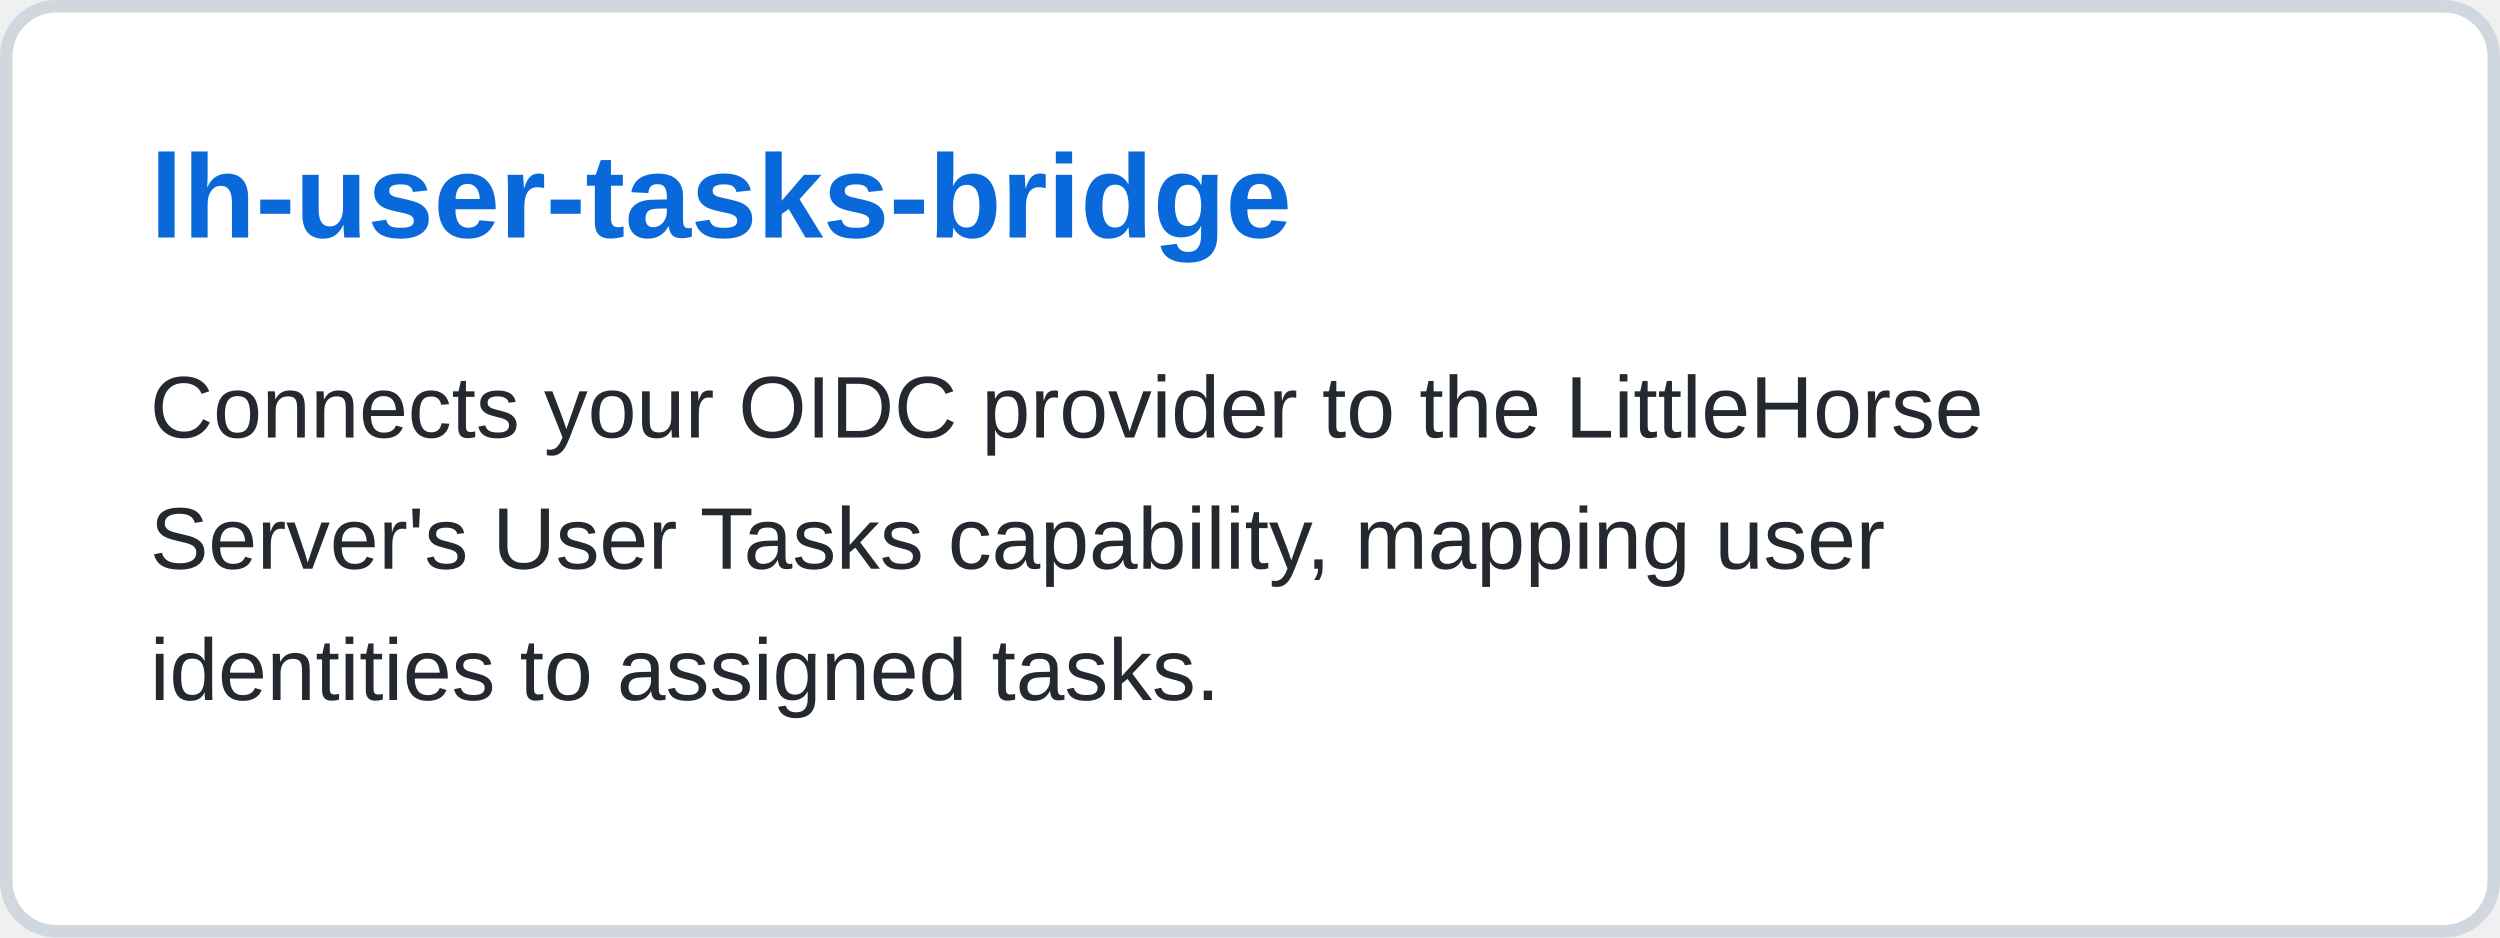
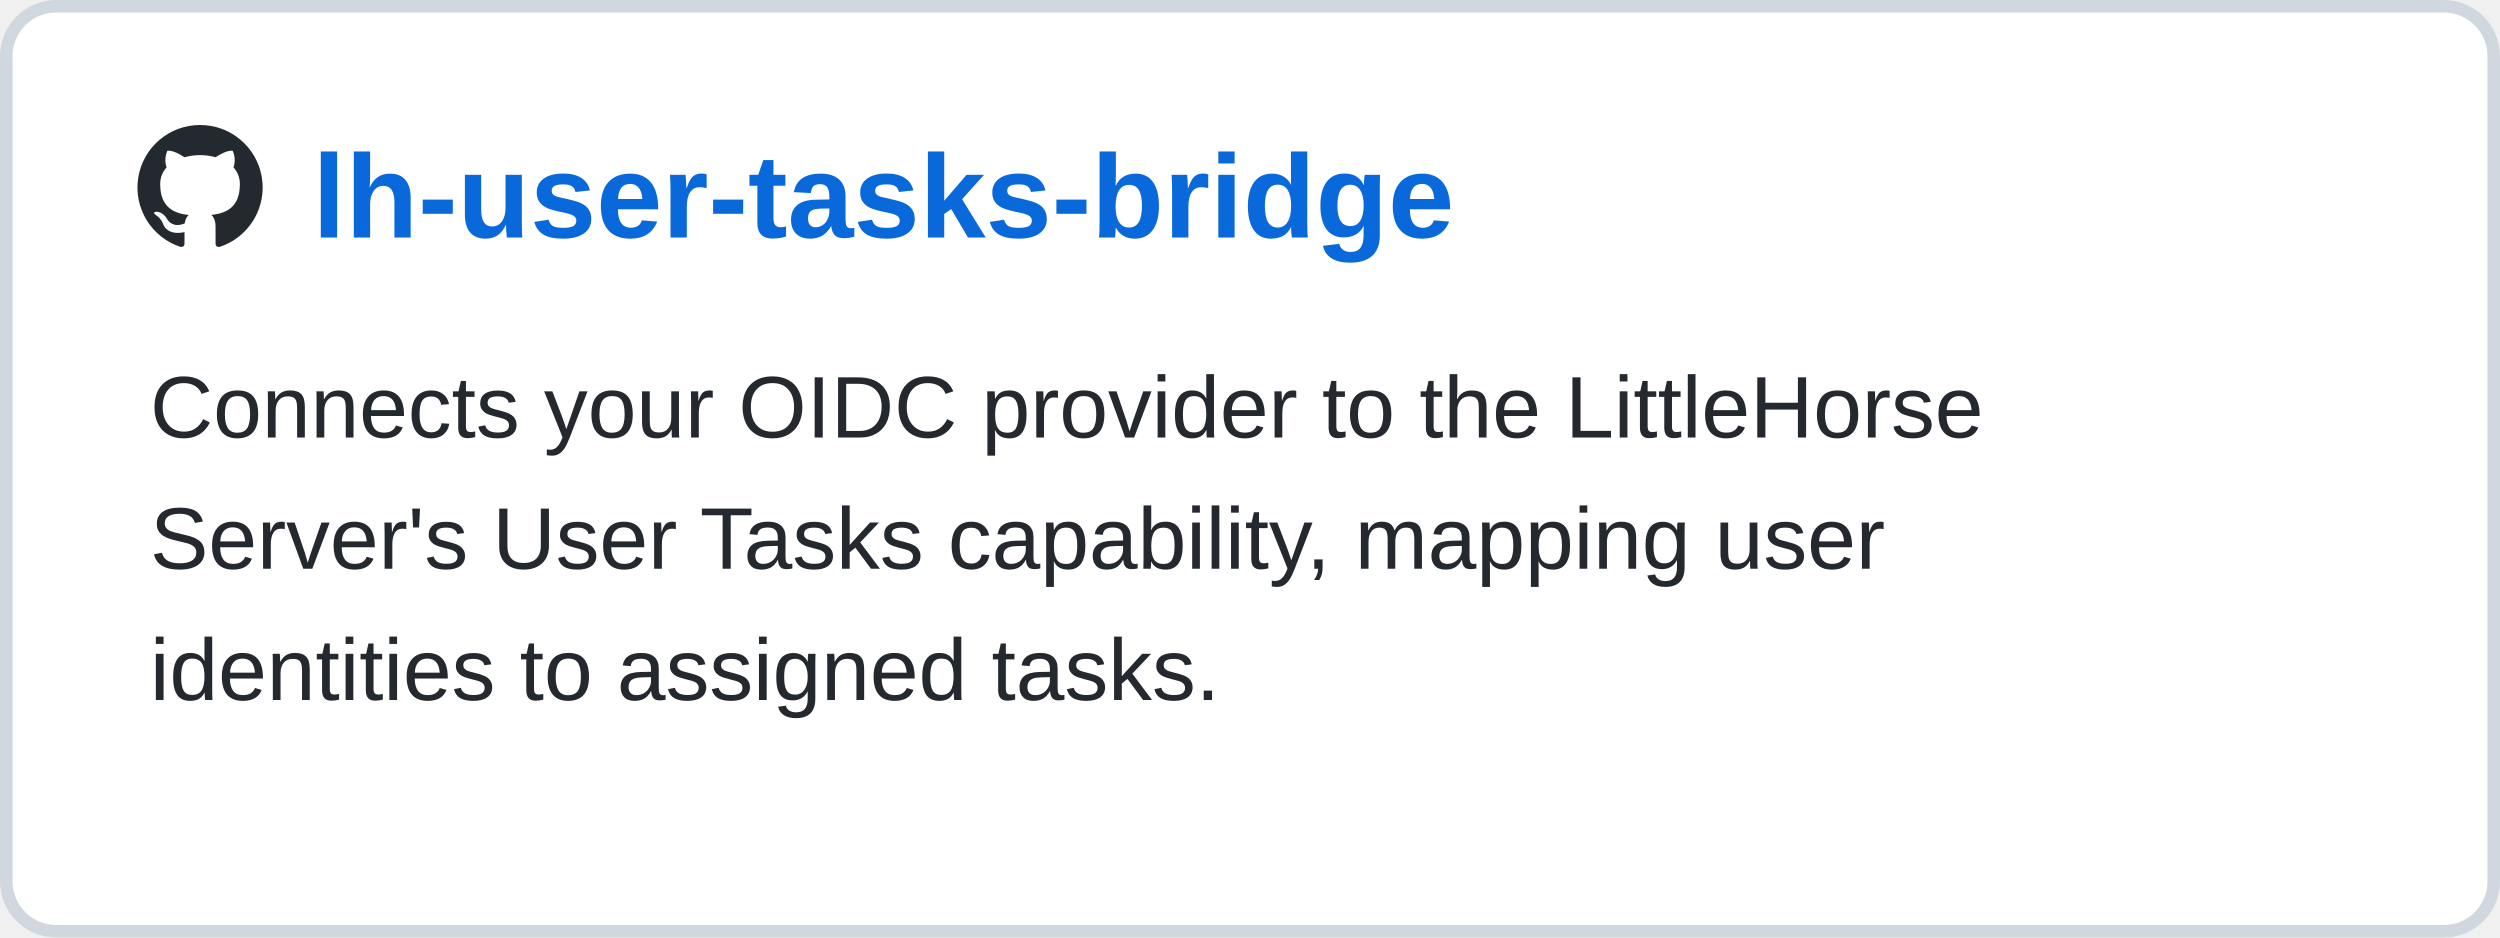
<svg xmlns="http://www.w3.org/2000/svg" width="400" height="150" viewBox="0 0 400 150">
  <rect x="1" y="1" width="398" height="148" rx="8" fill="#fff" stroke="#d0d7de" stroke-width="2" />
  <g font-family="Arial, sans-serif">
-     <text x="24" y="38" fill="#0969da" font-size="19" font-weight="600">lh-user-tasks-bridge</text>
+     <path d="M32 20a10 10 0 0 0-3.16 19.49c.5.09.68-.22.68-.48v-1.87c-2.78.6-3.37-1.18-3.37-1.18-.45-1.16-1.11-1.47-1.11-1.47-.91-.62.07-.61.07-.61 1 .07 1.53 1.03 1.53 1.03.89 1.53 2.34 1.09 2.91.83.09-.65.35-1.09.64-1.34-2.22-.25-4.56-1.11-4.56-4.94 0-1.09.39-1.98 1.03-2.68-.1-.25-.45-1.27.1-2.64 0 0 .84-.27 2.75 1.02A9.56 9.56 0 0 1 32 24.82c.85 0 1.7.11 2.5.34 1.91-1.29 2.75-1.02 2.75-1.02.55 1.37.2 2.39.1 2.64.64.7 1.03 1.59 1.03 2.68 0 3.84-2.34 4.68-4.57 4.93.36.31.68.92.68 1.86v2.76c0 .27.18.58.69.48A10 10 0 0 0 32 20Z" fill="#24292f" />
+     <text x="50" y="38" fill="#0969da" font-size="19" font-weight="600">lh-user-tasks-bridge</text>
    <text x="24" y="70" fill="#24292f" font-size="14">
      <tspan x="24" dy="0">Connects your OIDC provider to the LittleHorse</tspan>
      <tspan x="24" dy="21">Server's User Tasks capability, mapping user</tspan>
      <tspan x="24" dy="21">identities to assigned tasks.</tspan>
    </text>
  </g>
</svg>
